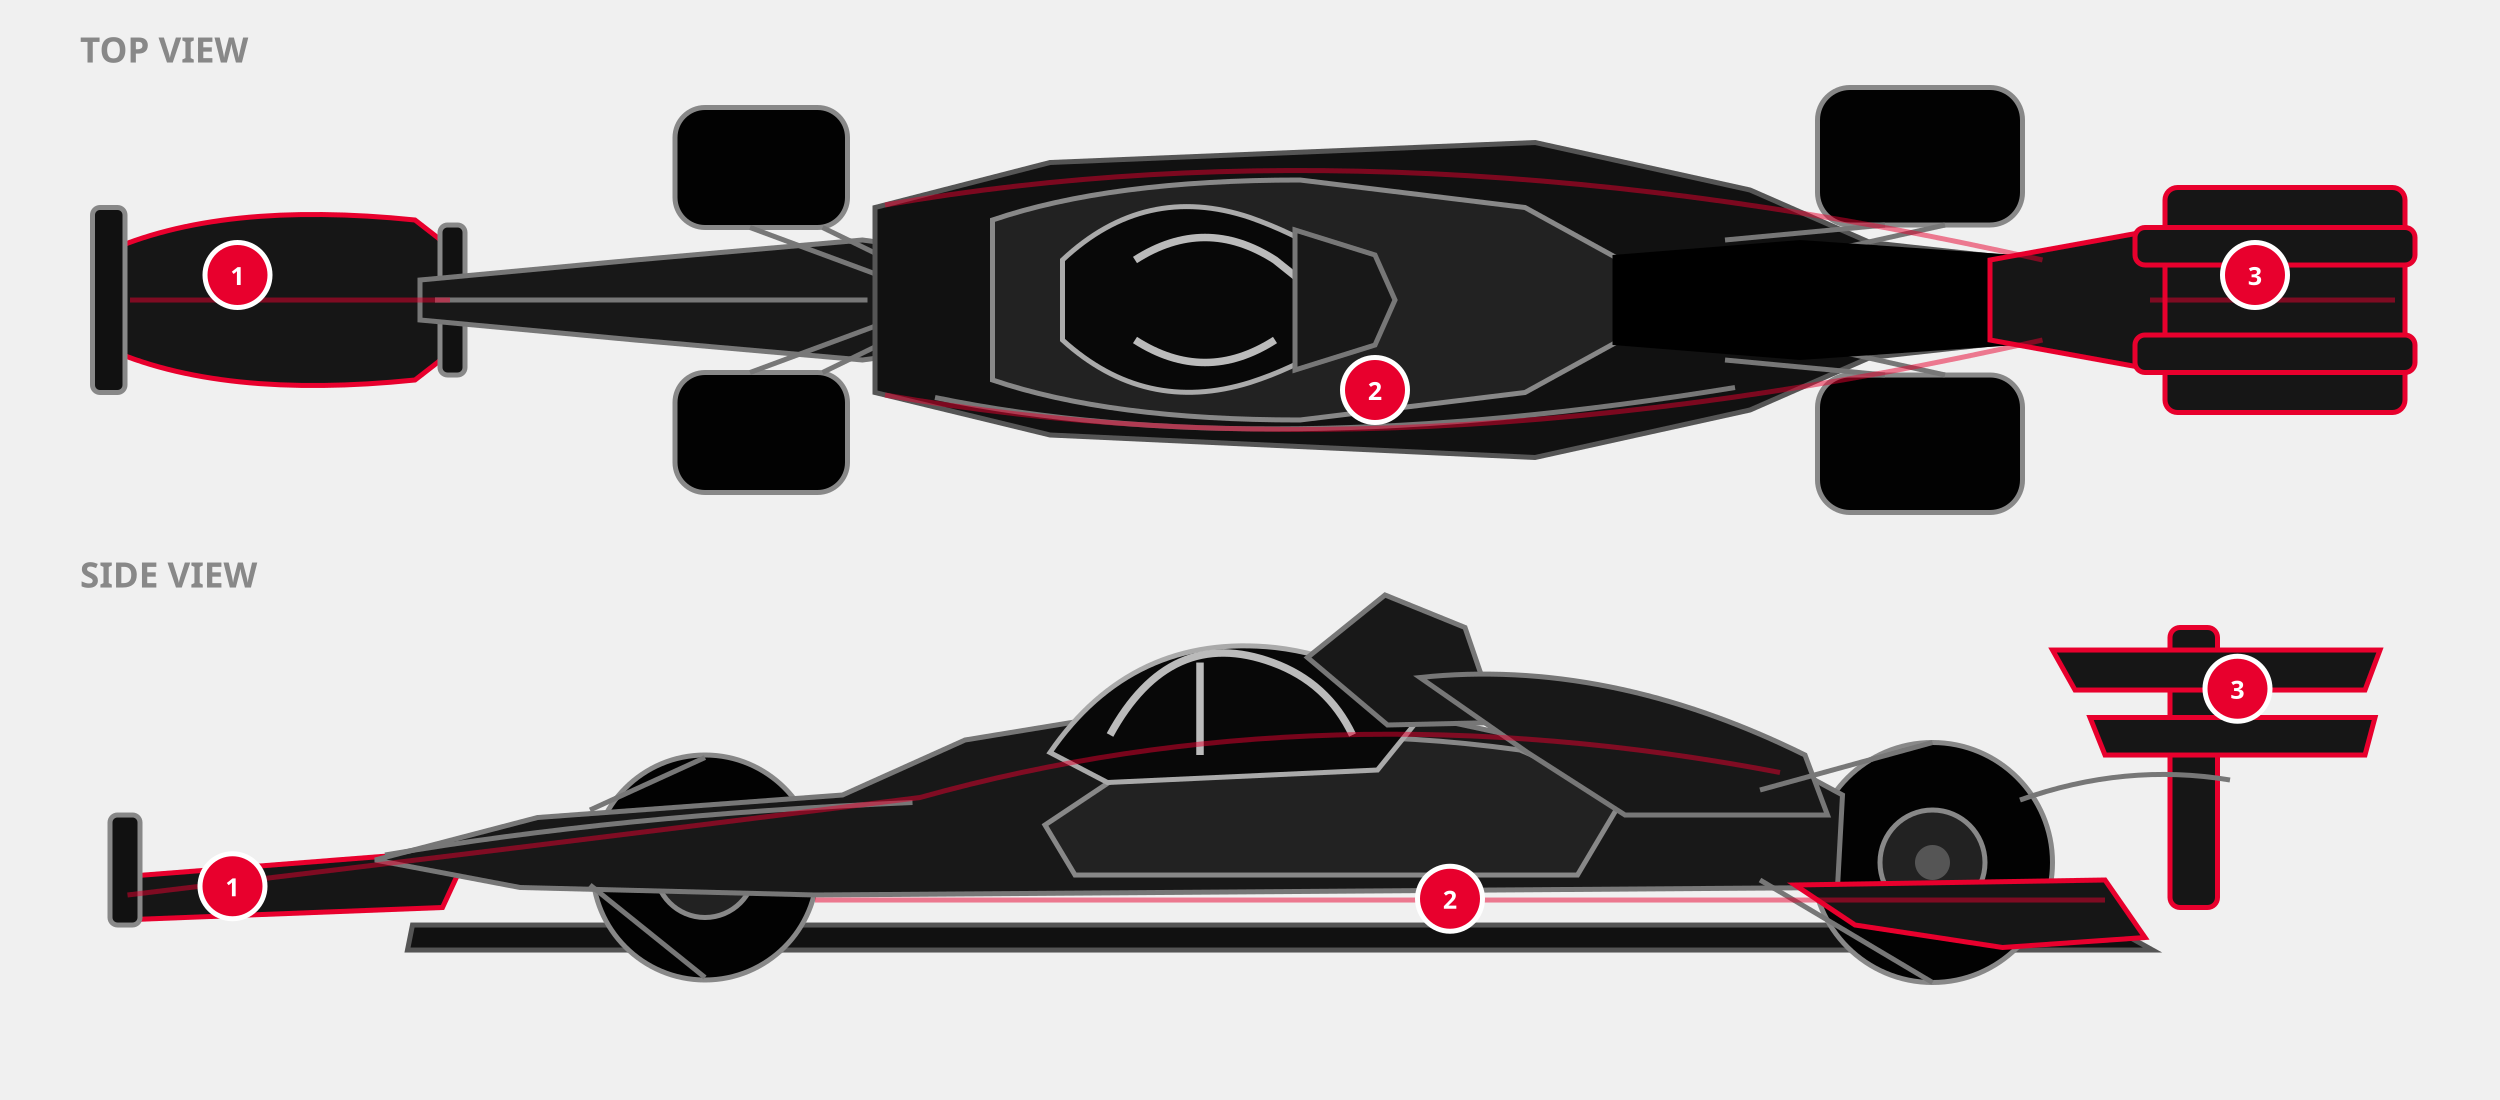
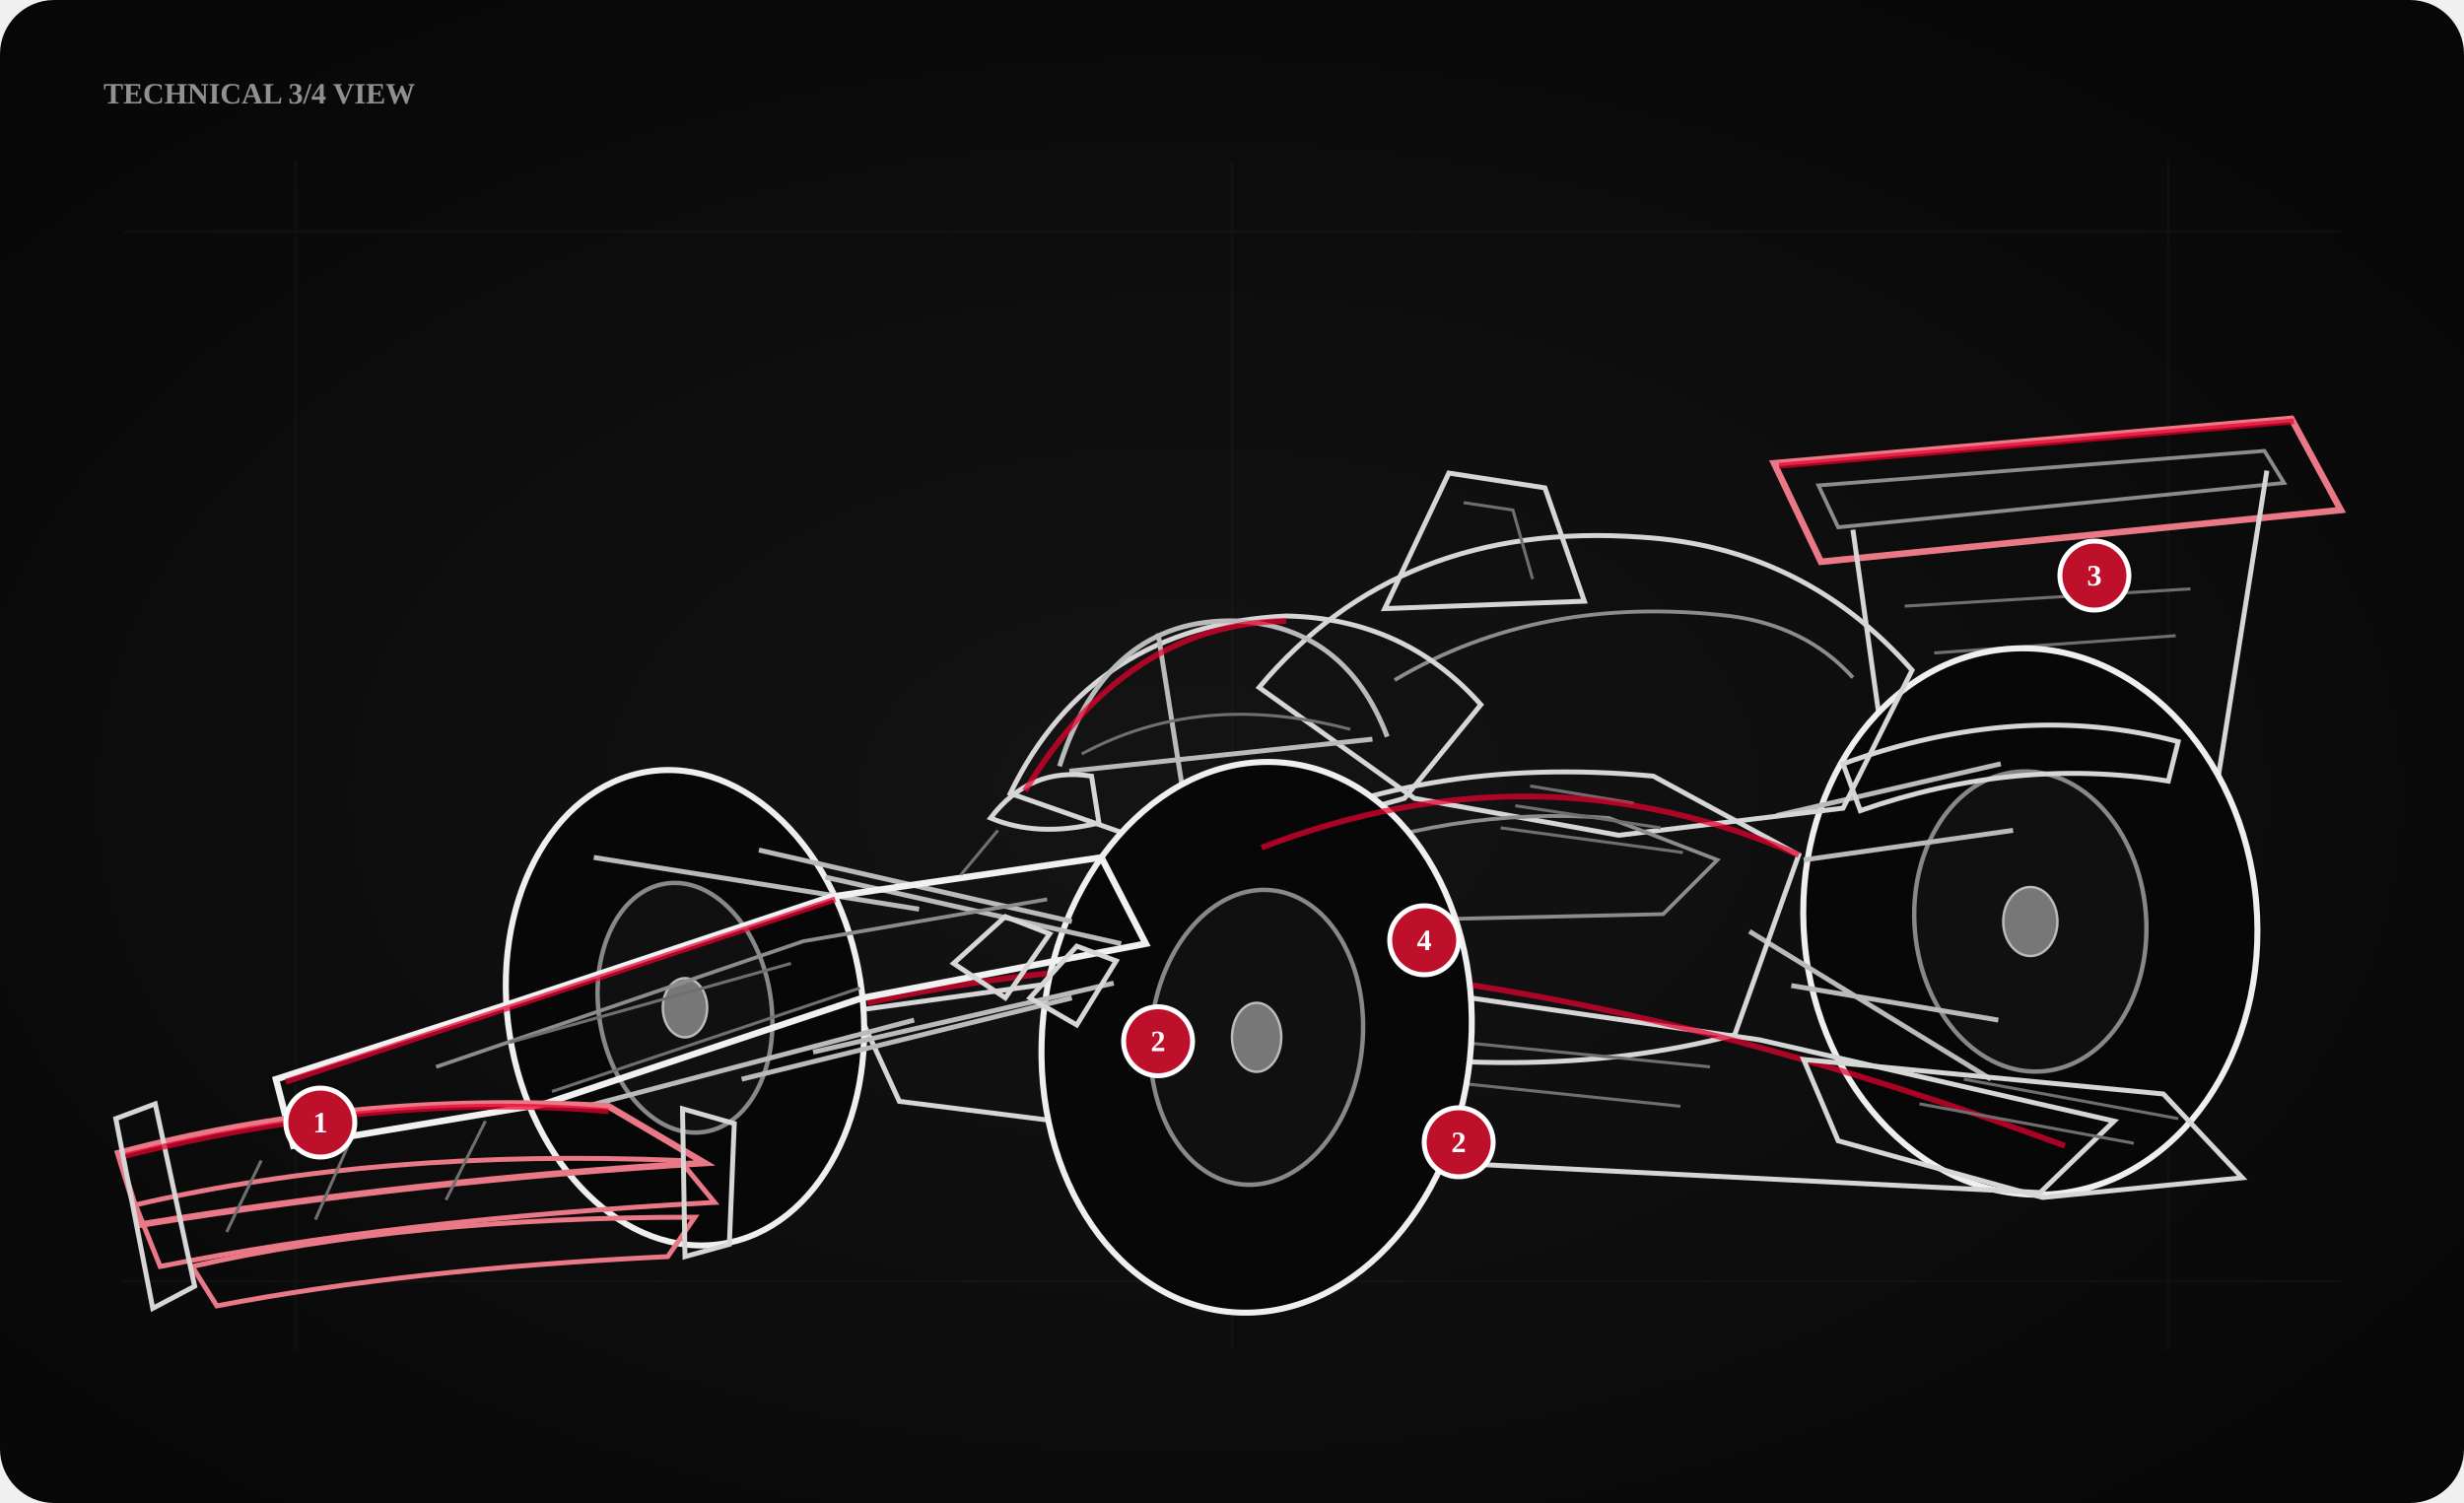
- <svg xmlns="http://www.w3.org/2000/svg" class="car-schematic car-schematic-v2" viewBox="0 0 1000 440" role="img" aria-label="Detailed Formula 1 car schematic showing 3 mapped update locations for Ferrari" style="--car-accent:#e8002d">
-   <style>svg{background:#080808}.view-label{fill:#888;font:700 14px sans-serif}.car-body{fill:#181818;stroke:#777;stroke-width:2}.floor-shape,.floor-side{fill:#111;stroke:#555;stroke-width:2}.sidepod-shape{fill:#222;stroke:#888;stroke-width:2}.aero-surface,.rear-wing-element,.rear-wing-main,.diffuser-shape{fill:#161616;stroke:#e8002d;stroke-width:2}.endplate{fill:#111;stroke:#888;stroke-width:2}.tyre{fill:#020202;stroke:#888;stroke-width:2}.wheel-core{fill:#222;stroke:#888;stroke-width:2}.wheel-hub{fill:#555}.cockpit-shape{fill:#080808;stroke:#aaa;stroke-width:2}.halo-shape{fill:none;stroke:#bbb;stroke-width:3}.airbox,.engine-cover{fill:#181818;stroke:#777;stroke-width:2}.suspension,.nose-ridge,.floor-edge-line,.beam-wing-line{fill:none;stroke:#777;stroke-width:2}.car-highlight-line{fill:none;stroke:#e8002d;stroke-width:2;opacity:.5}.car-marker circle{fill:#e8002d;stroke:#fff;stroke-width:2}.car-marker text{fill:#fff;font:700 10px sans-serif;text-anchor:middle}</style>
+ <svg class="car-schematic car-schematic-v3" viewBox="0 0 1000 610" role="img" aria-label="Three-quarter technical Formula 1 car schematic showing 4 mapped update locations for Ferrari" style="--car-accent:#e8002d">
  <defs>
-     <linearGradient id="carBody-ferrari" x1="0" x2="1">
-       <stop offset="0" stop-color="#151515" />
-       <stop offset=".55" stop-color="#222" />
-       <stop offset="1" stop-color="#111" />
-     </linearGradient>
+     <radialGradient id="techBg-ferrari" cx="48%" cy="53%" r="67%">
+       <stop offset="0" stop-color="#141414" />
+       <stop offset="1" stop-color="#070707" />
+     </radialGradient>
  </defs>
-   <g class="car-view top-view">
-     <text class="view-label" x="32" y="25">TOP VIEW</text>
-     <path class="aero-surface front-wing-element" d="M42 101 Q88 80 166 88 L184 102 L184 138 L166 152 Q88 160 42 139 Z" />
-     <rect class="endplate" x="37" y="83" width="13" height="74" rx="3" />
-     <rect class="endplate" x="176" y="90" width="10" height="60" rx="3" />
-     <path class="car-body" d="M168 112 L254 104 L345 96 L395 103 L395 137 L345 144 L254 136 L168 128 Z" />
-     <path class="nose-ridge" d="M174 120 H347" />
-     <rect class="tyre tyre-top" x="270" y="43" width="69" height="48" rx="12" />
-     <rect class="tyre tyre-top" x="270" y="149" width="69" height="48" rx="12" />
-     <path class="suspension" d="M300 91 L354 111 M300 149 L354 129 M329 91 L368 110 M329 149 L368 130" />
-     <path class="floor-shape" d="M350 83 L420 65 L614 57 L700 76 L748 97 L820 105 L820 135 L748 143 L700 164 L614 183 L420 174 L350 157 Z" />
-     <path class="sidepod-shape" d="M397 88 Q444 72 520 72 L610 83 L650 105 L650 135 L610 157 L520 168 Q444 168 397 152 Z" />
-     <path class="cockpit-shape" d="M425 104 Q458 73 500 87 Q534 99 551 120 Q534 142 500 153 Q458 166 425 136 Z" />
-     <path class="halo-shape" d="M454 104 Q482 86 510 104 L530 120 M454 136 Q482 154 510 136" />
-     <path class="airbox" d="M518 92 L550 102 L558 120 L550 138 L518 148 Z" />
-     <path class="floor-edge-line" d="M374 159 Q505 186 694 155" />
-     <rect class="tyre tyre-top" x="727" y="35" width="82" height="55" rx="13" />
-     <rect class="tyre tyre-top" x="727" y="150" width="82" height="55" rx="13" />
-     <path class="suspension" d="M690 96 L754 90 M690 144 L754 150 M706 106 L778 90 M706 134 L778 150" />
-     <path class="rear-body" d="M645 102 L720 96 L850 105 L868 119 L850 135 L720 144 L645 138 Z" />
-     <path class="diffuser-shape" d="M796 104 L862 92 L879 103 L879 137 L862 148 L796 136 Z" />
-     <rect class="rear-wing-element" x="866" y="75" width="96" height="90" rx="5" />
-     <rect class="rear-wing-main" x="854" y="91" width="112" height="15" rx="4" />
-     <rect class="rear-wing-main" x="854" y="134" width="112" height="15" rx="4" />
-     <path class="car-highlight-line" d="M52 120 H180 M354 82 Q560 46 817 104 M817 136 Q560 194 354 158 M860 120 H958" />
+   <rect width="1000" height="610" rx="22" fill="url(#techBg-ferrari)" />
+   <g class="tech-grid" opacity=".16">
+     <path d="M50 94 H950 M50 520 H950 M120 65 V548 M500 65 V548 M880 65 V548" style="fill:none;stroke:#343434;stroke-width:1" />
  </g>
-   <g class="car-view side-view">
-     <text class="view-label" x="32" y="235">SIDE VIEW</text>
-     <path class="floor-side" d="M165 370 H843 L861 380 H163 Z" />
-     <path class="aero-surface front-wing-side" d="M45 351 L160 342 L183 350 L177 363 L48 368 Z" />
-     <rect class="endplate" x="44" y="326" width="12" height="44" rx="3" />
-     <circle class="tyre" cx="282" cy="347" r="45" />
-     <circle class="wheel-core" cx="282" cy="347" r="20" />
-     <circle class="wheel-hub" cx="282" cy="347" r="7" />
-     <circle class="tyre" cx="773" cy="345" r="48" />
-     <circle class="wheel-core" cx="773" cy="345" r="21" />
-     <circle class="wheel-hub" cx="773" cy="345" r="7" />
-     <path class="car-body" d="M150 344 L215 327 L337 318 L386 296 L459 284 L548 282 L604 294 L655 300 L711 304 L737 318 L735 355 L326 358 L208 355 Z" />
-     <path class="sidepod-shape" d="M457 304 Q520 288 608 300 L650 318 L631 350 H430 L418 330 Z" />
-     <path class="nose-ridge" d="M154 342 Q247 326 365 321" />
-     <path class="cockpit-shape" d="M420 301 Q453 253 510 259 Q545 263 568 287 L551 308 L443 313 Z" />
-     <path class="halo-shape" d="M444 294 Q468 250 509 265 Q531 273 541 294 M480 265 V302" />
-     <path class="airbox" d="M523 263 L554 238 L586 251 L599 289 L555 290 Z" />
-     <path class="engine-cover" d="M568 271 Q643 263 722 302 L731 326 L650 326 L611 301 Z" />
-     <path class="suspension" d="M236 324 L282 303 M236 354 L282 391 M704 316 L773 297 M704 352 L773 393" />
-     <path class="diffuser-shape" d="M718 354 L842 352 L858 375 L801 379 L742 370 Z" />
-     <rect class="rear-wing-element" x="868" y="251" width="19" height="112" rx="4" />
-     <path class="rear-wing-main" d="M821 260 H952 L946 276 H830 Z" />
-     <path class="rear-wing-main" d="M836 287 H950 L946 302 H842 Z" />
-     <path class="beam-wing-line" d="M808 320 Q850 305 892 312" />
-     <path class="car-highlight-line" d="M51 358 Q201 340 368 319 Q529 274 712 309 M326 360 H842" />
+   <text class="view-label" x="42" y="42" style="fill:#909090;font-size:12px;font-weight:900">TECHNICAL 3/4 VIEW</text>
+   <g class="car-perspective">
+     <path class="outline heavy rear-wing-main" d="M720 188 L930 170 L950 207 L739 228 Z" style="fill:none;stroke:#d6d6d6;stroke-width:2;stroke:#f1f1f1;stroke-width:2.65;stroke:#eb7886" />
+     <path class="inner-outline" d="M738 197 L919 183 L927 196 L746 214 Z" style="fill:none;stroke:#d6d6d6;stroke-width:2;stroke:#8c8c8c;stroke-width:1.55" />
+     <path class="outline rear-wing-element" d="M752 215 L767 322 M920 191 L900 317" style="fill:none;stroke:#d6d6d6;stroke-width:2" />
+     <path class="detail" d="M773 246 L889 239 M785 265 L883 258" style="fill:none;stroke:#d6d6d6;stroke-width:2;stroke:#6f6f6f;stroke-width:1.25" />
+     <ellipse class="tyre" cx="824" cy="374" rx="92" ry="111" transform="rotate(-5 824 374)" style="fill:#070707;stroke:#efefef;stroke-width:2.45" />
+     <ellipse class="wheel-core" cx="824" cy="374" rx="47" ry="61" transform="rotate(-5 824 374)" style="fill:#101010;stroke:#888;stroke-width:1.8" />
+     <ellipse class="wheel-hub" cx="824" cy="374" rx="11" ry="14" style="fill:#777;stroke:#bbb;stroke-width:1" />
+     <path class="suspension" d="M721 331 L812 310 M710 378 L808 438 M732 349 L817 337 M727 400 L811 414" style="fill:none;stroke:#d6d6d6;stroke-width:2;stroke:#bababa;stroke-width:2" />
+     <path class="outline" d="M511 279 Q568 211 666 218 Q732 222 776 272 L748 328 L657 339 L574 324 Z" style="fill:none;stroke:#d6d6d6;stroke-width:2" />
+     <path class="inner-outline" d="M566 276 Q625 241 702 250 Q733 254 752 275" style="fill:none;stroke:#d6d6d6;stroke-width:2;stroke:#8c8c8c;stroke-width:1.55" />
+     <path class="outline airbox" d="M562 247 L588 192 L627 198 L643 244 Z" style="fill:none;stroke:#d6d6d6;stroke-width:2" />
+     <path class="detail" d="M594 204 L614 207 L622 235" style="fill:none;stroke:#d6d6d6;stroke-width:2;stroke:#6f6f6f;stroke-width:1.25" />
+     <path class="outline cockpit-shape" d="M410 322 Q443 254 522 250 Q570 251 601 286 L570 324 L484 348 Z" style="fill:none;stroke:#d6d6d6;stroke-width:2" />
+     <path class="halo-shape" d="M430 311 Q449 251 501 252 Q546 254 563 299 M470 257 L481 327 M434 313 L557 300" style="fill:none;stroke:#d6d6d6;stroke-width:2;stroke:#bababa;stroke-width:2" />
+     <path class="detail" d="M439 306 Q487 280 548 296" style="fill:none;stroke:#d6d6d6;stroke-width:2;stroke:#6f6f6f;stroke-width:1.25" />
+     <path class="outline sidepod-shape" d="M503 344 Q575 306 671 315 L730 347 L704 420 Q620 442 512 421 L472 383 Z" style="fill:none;stroke:#d6d6d6;stroke-width:2" />
+     <path class="inner-outline" d="M526 352 Q589 327 653 332 L697 349 L675 371 L542 374 Z" style="fill:none;stroke:#d6d6d6;stroke-width:2;stroke:#8c8c8c;stroke-width:1.55" />
+     <path class="detail cooling-louvre" d="M621 319 L663 326 M615 327 L674 336 M609 336 L683 346" style="fill:none;stroke:#d6d6d6;stroke-width:2;stroke:#6f6f6f;stroke-width:1.25" />
+     <path class="outline floor-shape" d="M348 410 L493 390 L714 422 L858 455 L828 484 L548 470 L365 447 Z" style="fill:none;stroke:#d6d6d6;stroke-width:2" />
+     <path class="detail" d="M466 401 L542 418 L694 433 M487 414 L548 435 L682 449" style="fill:none;stroke:#d6d6d6;stroke-width:2;stroke:#6f6f6f;stroke-width:1.25" />
+     <path class="car-highlight-line" d="M352 407 Q466 382 578 397 Q697 413 838 465" style="fill:none;stroke:#d6d6d6;stroke-width:2;stroke:#e8002d;stroke-width:2.35;opacity:.72" />
+     <ellipse class="tyre" cx="510" cy="421" rx="87" ry="112" transform="rotate(6 510 421)" style="fill:#070707;stroke:#efefef;stroke-width:2.45" />
+     <ellipse class="wheel-core" cx="510" cy="421" rx="43" ry="60" transform="rotate(6 510 421)" style="fill:#101010;stroke:#888;stroke-width:1.8" />
+     <ellipse class="wheel-hub" cx="510" cy="421" rx="10" ry="14" style="fill:#777;stroke:#bbb;stroke-width:1" />
+     <ellipse class="tyre" cx="278" cy="409" rx="72" ry="97" transform="rotate(-9 278 409)" style="fill:#070707;stroke:#efefef;stroke-width:2.45" />
+     <ellipse class="wheel-core" cx="278" cy="409" rx="35" ry="51" transform="rotate(-9 278 409)" style="fill:#101010;stroke:#888;stroke-width:1.8" />
+     <ellipse class="wheel-hub" cx="278" cy="409" rx="9" ry="12" style="fill:#777;stroke:#bbb;stroke-width:1" />
+     <path class="suspension" d="M308 345 L435 374 M301 438 L435 405 M335 356 L455 383 M330 427 L452 399" style="fill:none;stroke:#d6d6d6;stroke-width:2;stroke:#bababa;stroke-width:2" />
+     <path class="suspension" d="M241 348 L373 369 M238 449 L371 414" style="fill:none;stroke:#d6d6d6;stroke-width:2;stroke:#bababa;stroke-width:2" />
+     <path class="outline heavy" d="M112 438 L208 407 L337 364 L447 348 L465 383 L350 405 L221 448 L119 465 Z" style="fill:none;stroke:#d6d6d6;stroke-width:2;stroke:#f1f1f1;stroke-width:2.65" />
+     <path class="inner-outline" d="M177 433 L326 382 L425 365" style="fill:none;stroke:#d6d6d6;stroke-width:2;stroke:#8c8c8c;stroke-width:1.55" />
+     <path class="detail" d="M207 423 L321 391 M224 443 L349 401" style="fill:none;stroke:#d6d6d6;stroke-width:2;stroke:#6f6f6f;stroke-width:1.25" />
+     <path class="outline heavy front-wing" d="M48 468 Q142 443 247 449 L286 472 Q169 479 57 497 Z" style="fill:none;stroke:#d6d6d6;stroke-width:2;stroke:#f1f1f1;stroke-width:2.65;stroke:#eb7886" />
+     <path class="outline front-wing" d="M55 489 Q154 466 276 471 L290 488 Q160 495 65 514 Z" style="fill:none;stroke:#d6d6d6;stroke-width:2;stroke:#eb7886" />
+     <path class="outline front-wing" d="M78 514 Q166 494 282 494 L271 510 Q166 515 88 530 Z" style="fill:none;stroke:#d6d6d6;stroke-width:2;stroke:#eb7886" />
+     <path class="outline endplate" d="M47 454 L63 448 L79 522 L62 531 Z" style="fill:none;stroke:#d6d6d6;stroke-width:2" />
+     <path class="outline endplate" d="M277 450 L298 456 L296 505 L278 510 Z" style="fill:none;stroke:#d6d6d6;stroke-width:2" />
+     <path class="detail" d="M106 471 L92 500 M143 461 L128 495 M197 455 L181 487" style="fill:none;stroke:#d6d6d6;stroke-width:2;stroke:#6f6f6f;stroke-width:1.25" />
+     <path class="outline" d="M402 332 Q418 311 443 315 L446 334 Q421 340 402 332 Z" style="fill:none;stroke:#d6d6d6;stroke-width:2" />
+     <path class="detail" d="M405 337 L390 355" style="fill:none;stroke:#d6d6d6;stroke-width:2;stroke:#6f6f6f;stroke-width:1.25" />
+     <path class="outline" d="M387 391 L408 372 L426 379 L408 405 Z M418 405 L437 384 L453 390 L437 416 Z" style="fill:none;stroke:#d6d6d6;stroke-width:2" />
+     <path class="outline diffuser-shape" d="M732 430 L878 444 L910 478 L829 486 L746 463 Z" style="fill:none;stroke:#d6d6d6;stroke-width:2" />
+     <path class="detail" d="M779 448 L866 464 M797 438 L884 454" style="fill:none;stroke:#d6d6d6;stroke-width:2;stroke:#6f6f6f;stroke-width:1.25" />
+     <path class="outline" d="M748 310 Q820 284 884 301 L880 317 Q818 307 755 329 Z" style="fill:none;stroke:#d6d6d6;stroke-width:2" />
+     <path class="car-highlight-line" d="M51 469 Q156 443 247 451 M116 439 L339 365 M416 321 Q457 253 522 252 M512 344 Q624 301 730 347 M722 189 L931 171" style="fill:none;stroke:#d6d6d6;stroke-width:2;stroke:#e8002d;stroke-width:2.35;opacity:.72" />
  </g>
-   <g class="car-marker " role="button" tabindex="0">
-     <circle cx="95" cy="110" r="13" />
-     <text x="95" y="114">1</text>
+   <g class="car-marker perspective-marker" role="button" tabindex="0">
+     <circle cx="130" cy="455.6" r="14" style="fill:#be102b;stroke:#fff;stroke-width:2" />
+     <text x="130" y="459.6" style="fill:#fff;font-size:12px;font-weight:900;text-anchor:middle">1</text>
  </g>
-   <g class="car-marker side-marker" role="button" tabindex="0">
-     <circle cx="93" cy="354.5" r="13" />
-     <text x="93" y="358.5">1</text>
+   <g class="car-marker perspective-marker" role="button" tabindex="0">
+     <circle cx="470" cy="422.6" r="14" style="fill:#be102b;stroke:#fff;stroke-width:2" />
+     <text x="470" y="426.6" style="fill:#fff;font-size:12px;font-weight:900;text-anchor:middle">2</text>
  </g>
-   <g class="car-marker " role="button" tabindex="0">
-     <circle cx="550" cy="156" r="13" />
-     <text x="550" y="160">2</text>
+   <g class="car-marker perspective-marker" role="button" tabindex="0">
+     <circle cx="592" cy="463.6" r="14" style="fill:#be102b;stroke:#fff;stroke-width:2" />
+     <text x="592" y="467.6" style="fill:#fff;font-size:12px;font-weight:900;text-anchor:middle">2</text>
  </g>
-   <g class="car-marker side-marker" role="button" tabindex="0">
-     <circle cx="580" cy="359.5" r="13" />
-     <text x="580" y="363.5">2</text>
+   <g class="car-marker perspective-marker" role="button" tabindex="0">
+     <circle cx="850" cy="233.6" r="14" style="fill:#be102b;stroke:#fff;stroke-width:2" />
+     <text x="850" y="237.6" style="fill:#fff;font-size:12px;font-weight:900;text-anchor:middle">3</text>
  </g>
-   <g class="car-marker " role="button" tabindex="0">
-     <circle cx="902" cy="110" r="13" />
-     <text x="902" y="114">3</text>
-   </g>
-   <g class="car-marker side-marker" role="button" tabindex="0">
-     <circle cx="895" cy="275.5" r="13" />
-     <text x="895" y="279.5">3</text>
+   <g class="car-marker perspective-marker" role="button" tabindex="0">
+     <circle cx="578" cy="381.6" r="14" style="fill:#be102b;stroke:#fff;stroke-width:2" />
+     <text x="578" y="385.6" style="fill:#fff;font-size:12px;font-weight:900;text-anchor:middle">4</text>
  </g>
</svg>
